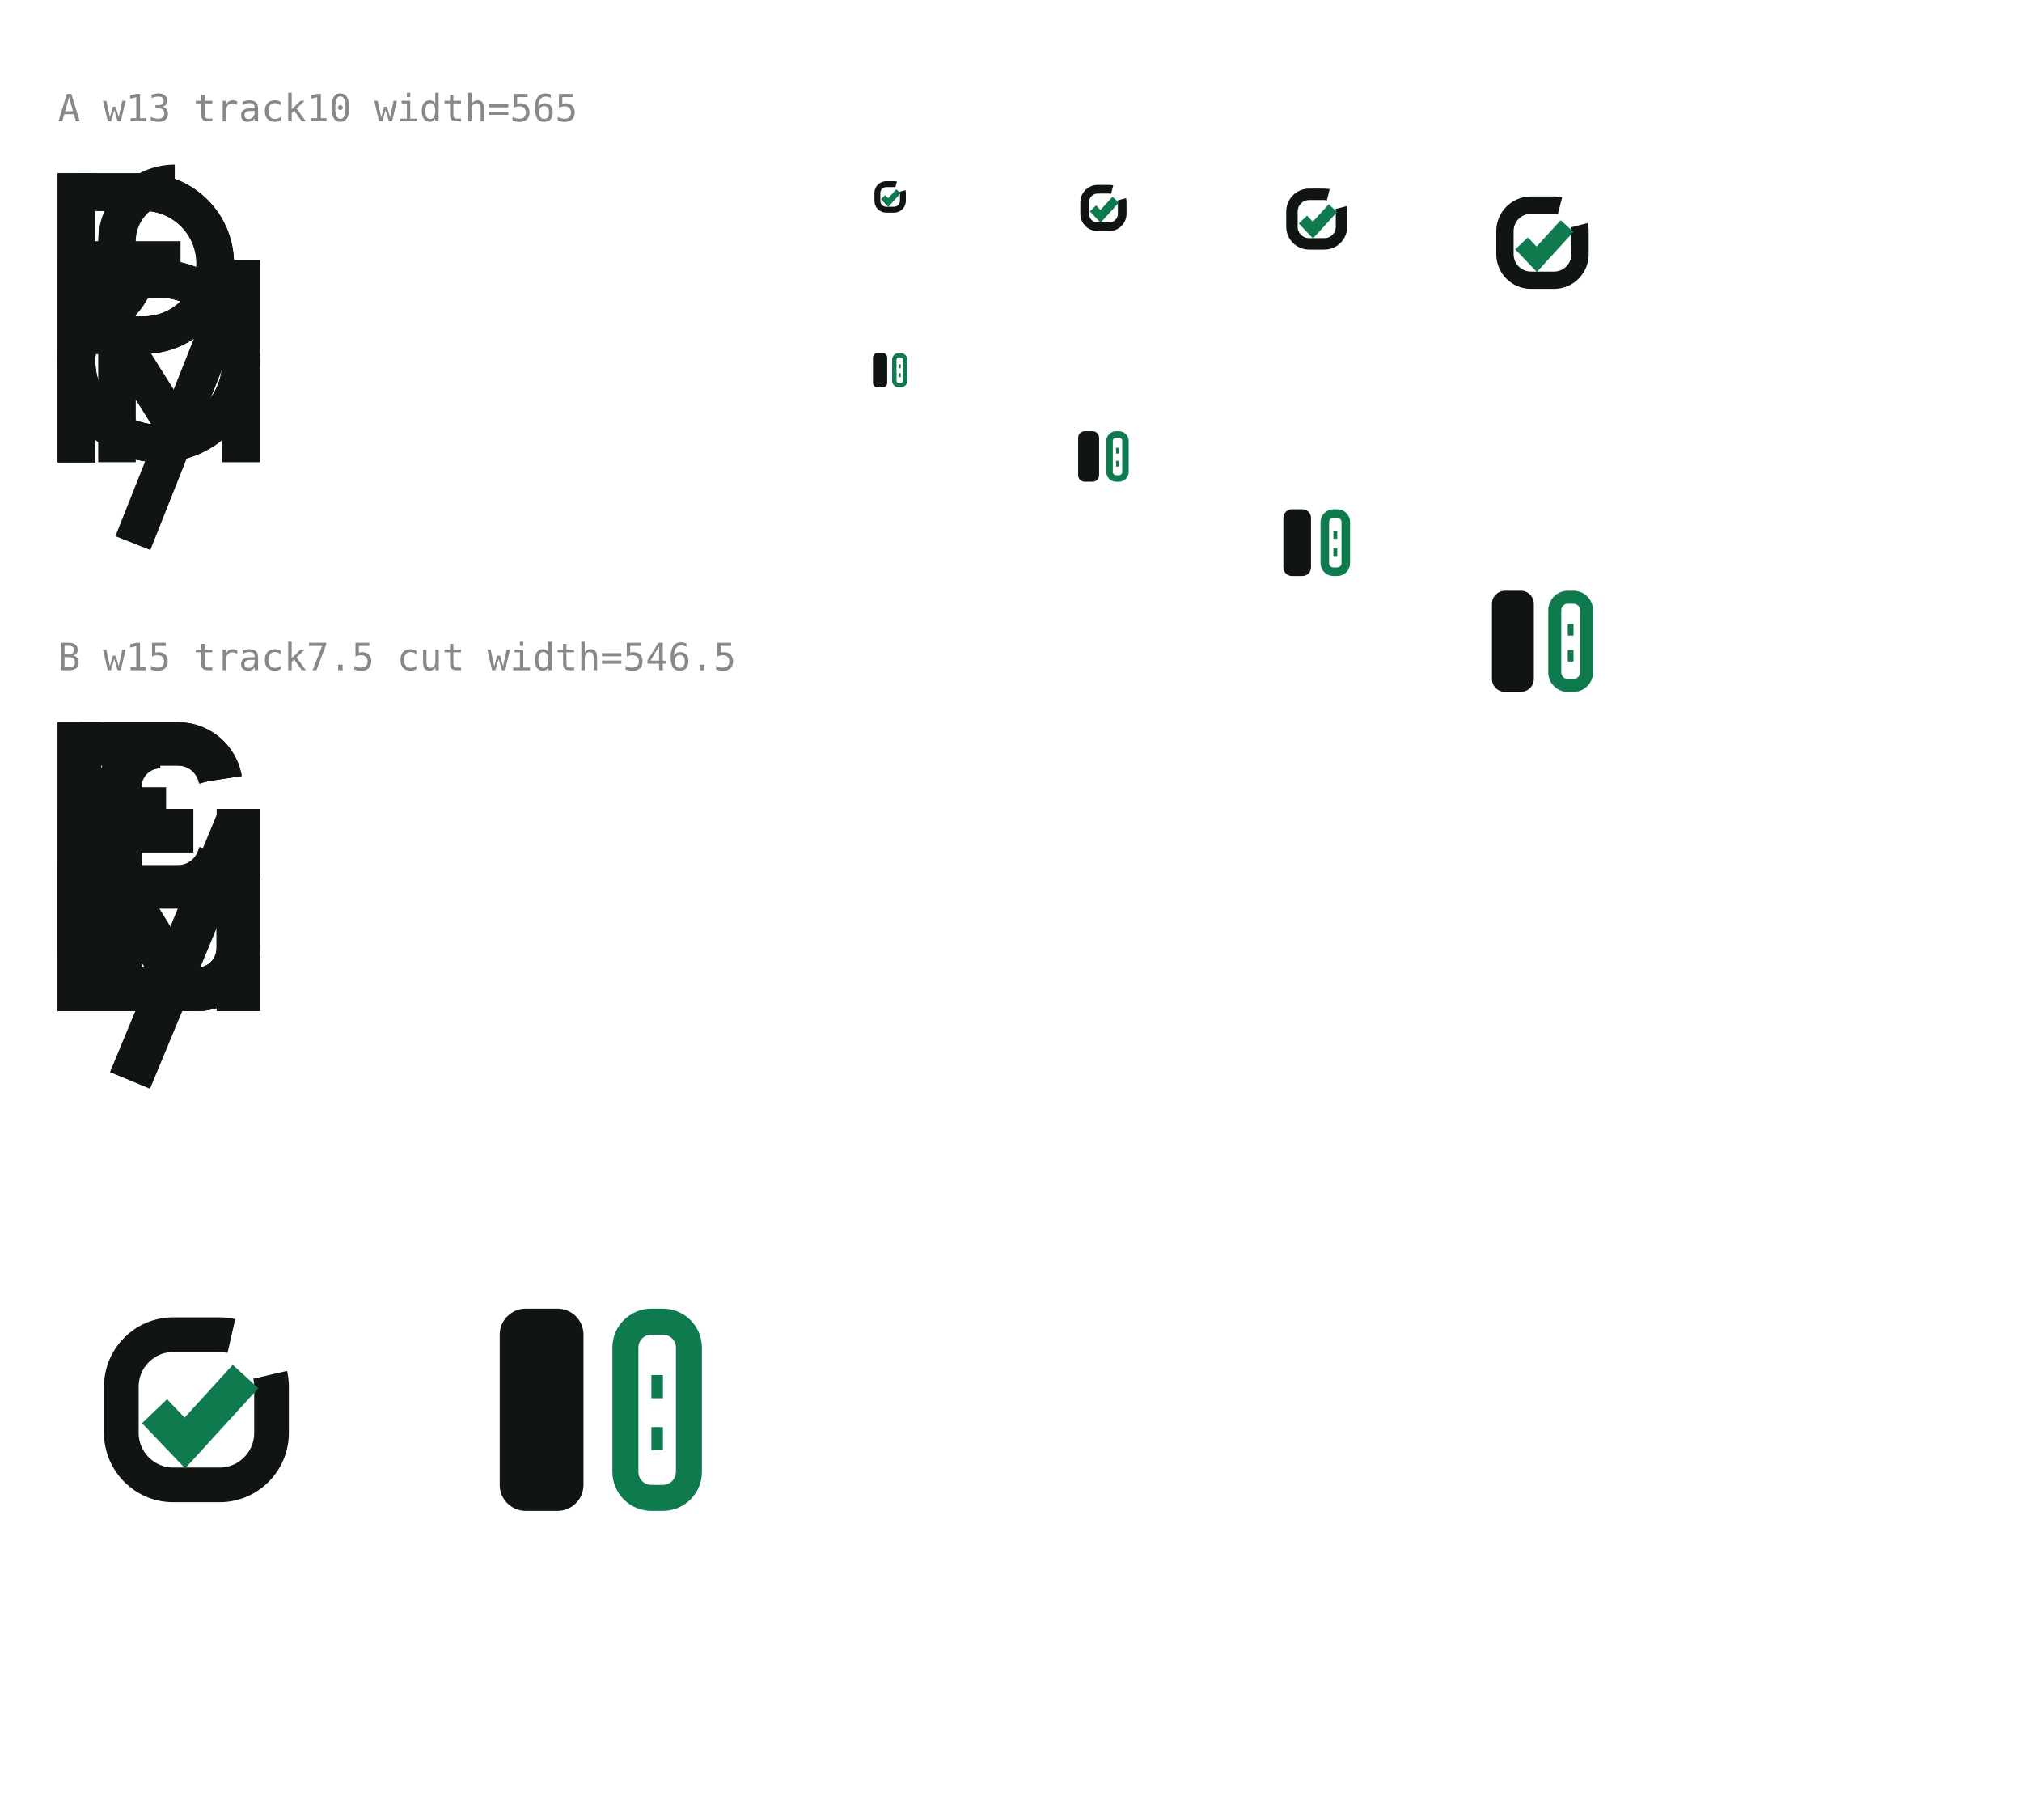
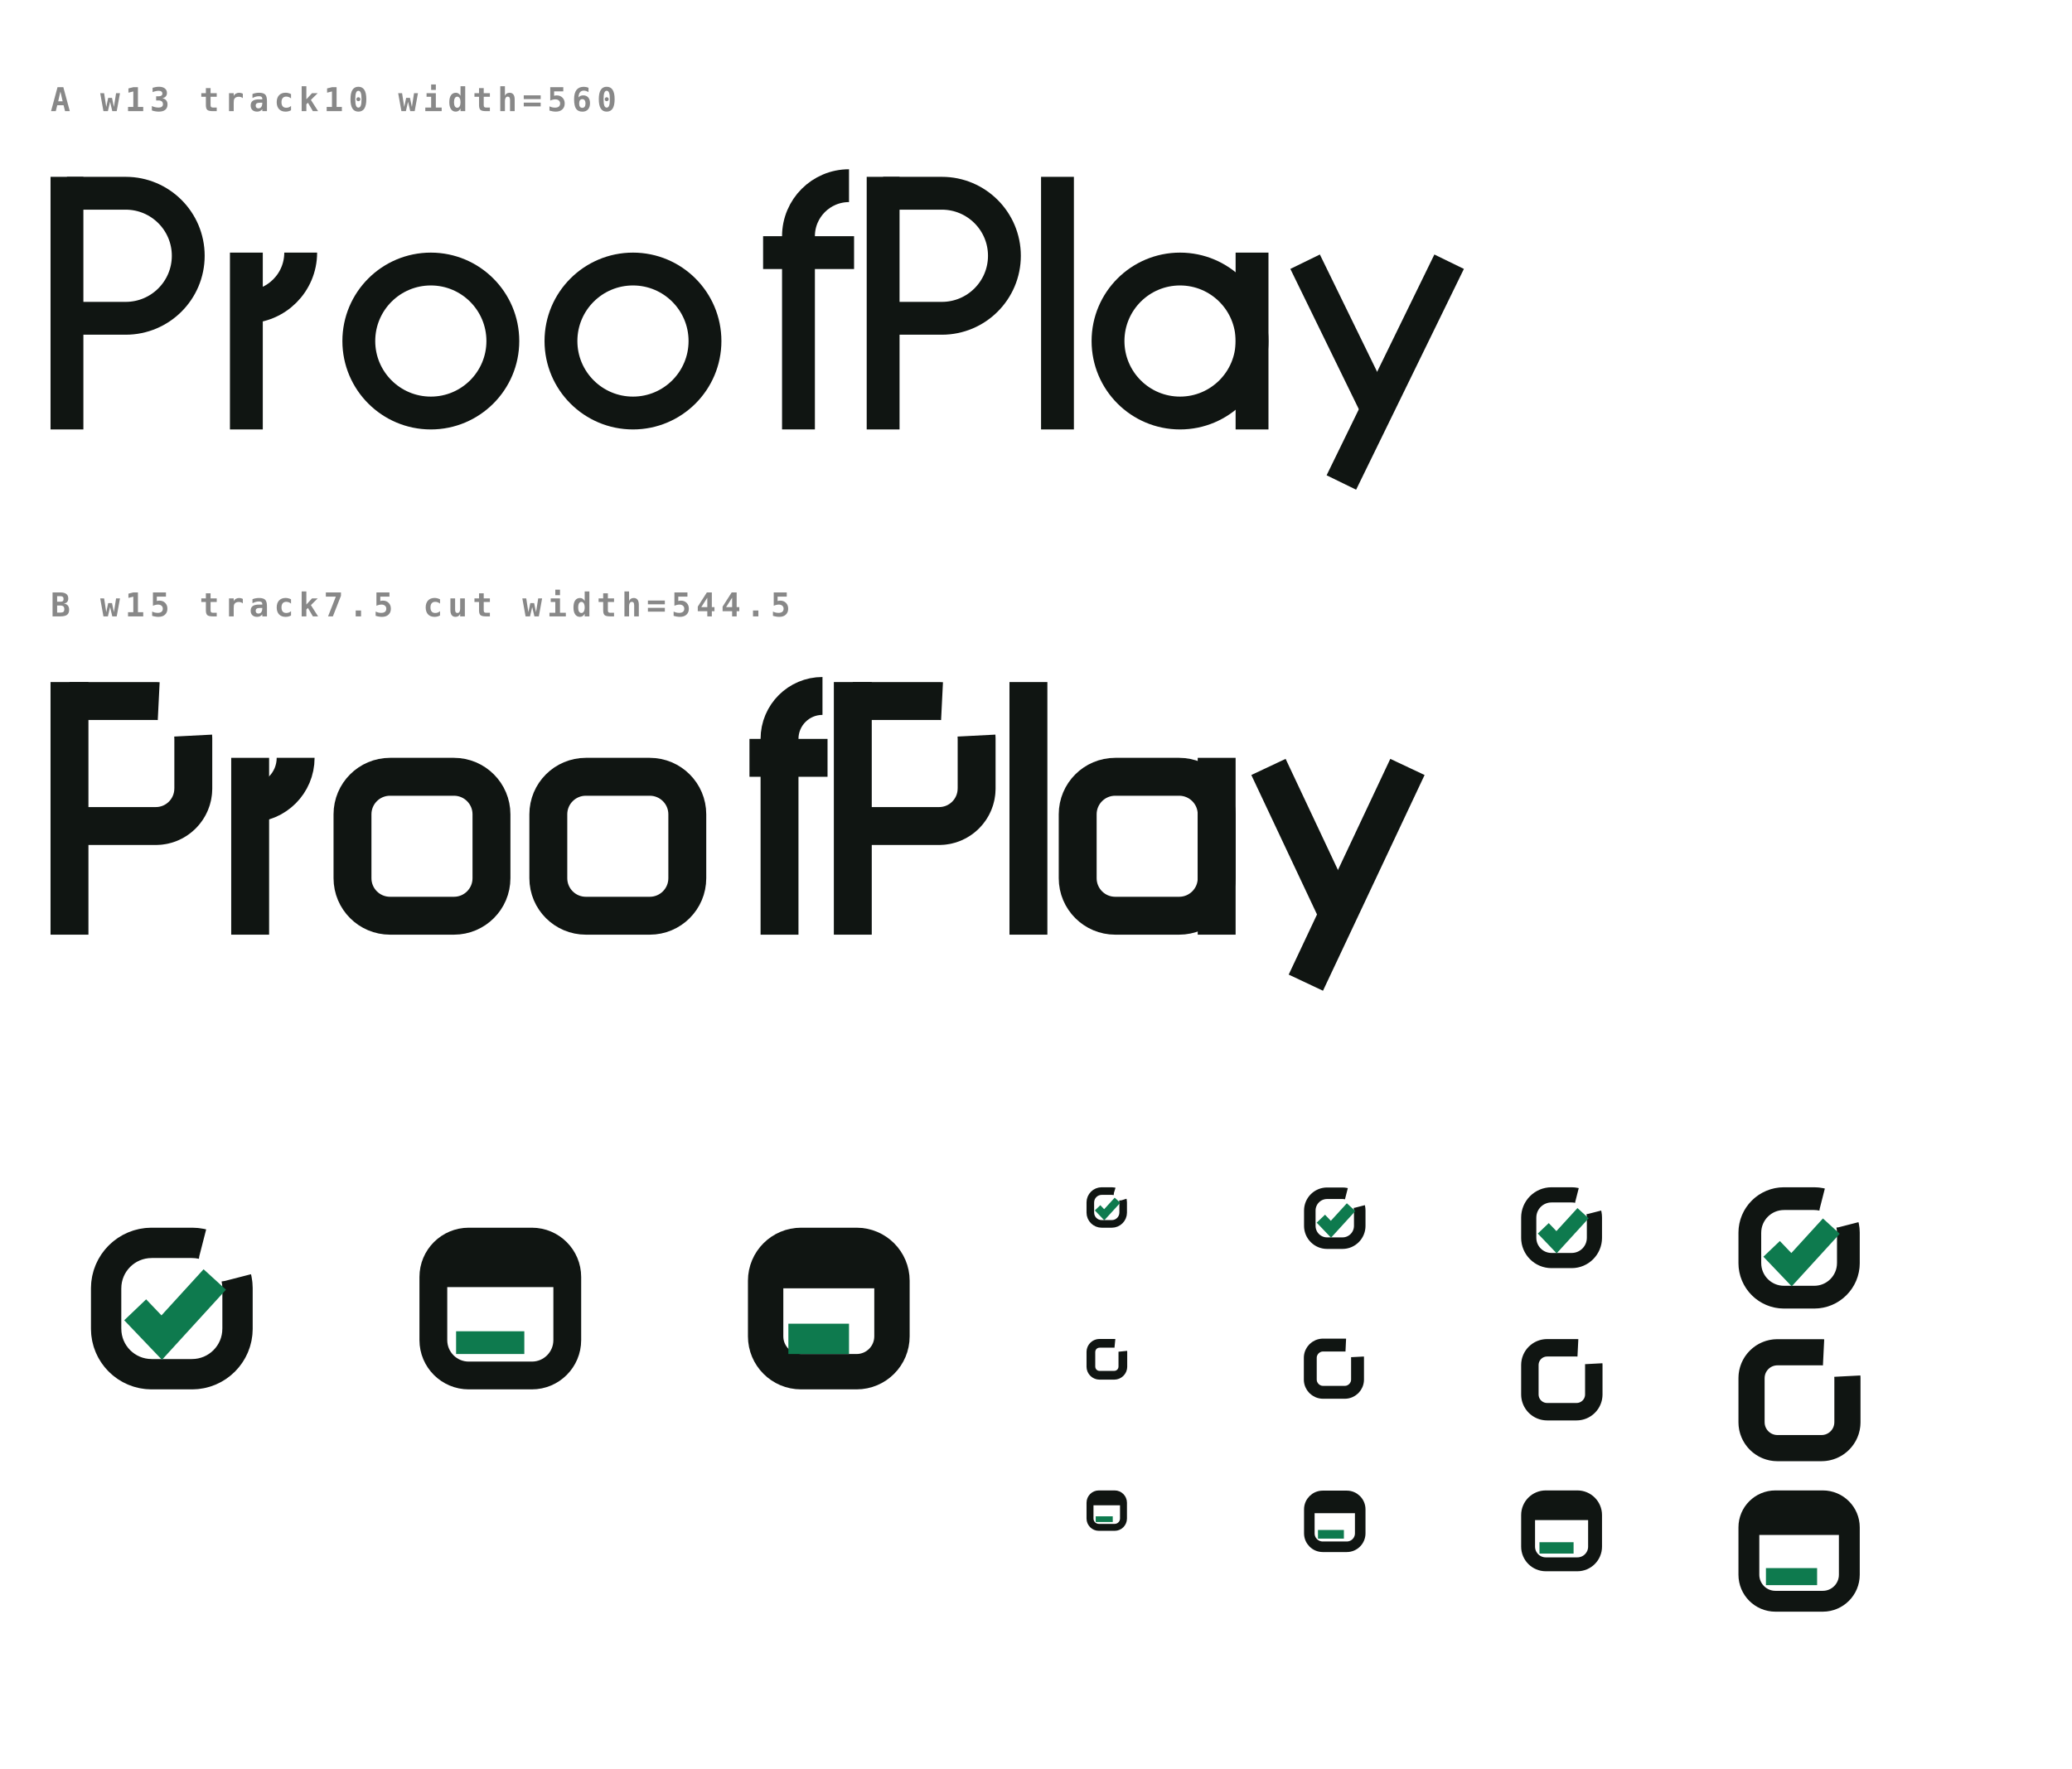
- <svg xmlns="http://www.w3.org/2000/svg" width="700" height="630" viewBox="0 0 700 630" role="img" aria-label="proof sheet">
-   <g transform="translate(20 60) scale(1)">
-     <path d="M 6.5 0 L 6.5 100" fill="none" stroke="#101512" stroke-width="13" stroke-linecap="butt" stroke-linejoin="miter" />
-     <path d="M 6.5 6.5 L 29.75 6.5 A 24.75 24.75 0 0 1 54.5 31.25 L 54.5 31.25 A 24.75 24.75 0 0 1 29.75 56 L 6.5 56" fill="none" stroke="#101512" stroke-width="13" stroke-linecap="butt" stroke-linejoin="miter" />
-     <path d="M 6.5 30 L 6.5 100" fill="none" stroke="#101512" stroke-width="13" stroke-linecap="butt" stroke-linejoin="miter" />
-     <path d="M 6.5 51.5 A 21.5 21.5 0 0 0 28 30" fill="none" stroke="#101512" stroke-width="13" stroke-linecap="butt" stroke-linejoin="miter" />
-     <path d="M 35 36.5 L 35 36.5 A 28.5 28.5 0 0 1 63.5 65 L 63.5 65 A 28.5 28.5 0 0 1 35 93.5 L 35 93.5 A 28.5 28.5 0 0 1 6.5 65 L 6.5 65 A 28.5 28.5 0 0 1 35 36.5 Z" fill="none" stroke="#101512" stroke-width="13" stroke-linecap="butt" stroke-linejoin="miter" />
-     <path d="M 35 36.5 L 35 36.5 A 28.5 28.5 0 0 1 63.5 65 L 63.5 65 A 28.5 28.5 0 0 1 35 93.5 L 35 93.5 A 28.5 28.5 0 0 1 6.5 65 L 6.5 65 A 28.5 28.5 0 0 1 35 36.5 Z" fill="none" stroke="#101512" stroke-width="13" stroke-linecap="butt" stroke-linejoin="miter" />
-     <path d="M 20.5 100 L 20.5 23.5 A 20 20 0 0 1 40.5 3.5" fill="none" stroke="#101512" stroke-width="13" stroke-linecap="butt" stroke-linejoin="miter" />
-     <path d="M 6.5 30 L 42.5 30" fill="none" stroke="#101512" stroke-width="13" stroke-linecap="butt" stroke-linejoin="miter" />
-     <path d="M 6.5 0 L 6.5 100" fill="none" stroke="#101512" stroke-width="13" stroke-linecap="butt" stroke-linejoin="miter" />
-     <path d="M 6.5 6.5 L 29.75 6.5 A 24.75 24.75 0 0 1 54.5 31.25 L 54.5 31.25 A 24.75 24.75 0 0 1 29.75 56 L 6.5 56" fill="none" stroke="#101512" stroke-width="13" stroke-linecap="butt" stroke-linejoin="miter" />
-     <path d="M 6.5 0 L 6.5 100" fill="none" stroke="#101512" stroke-width="13" stroke-linecap="butt" stroke-linejoin="miter" />
-     <path d="M 35 36.5 L 35 36.5 A 28.5 28.5 0 0 1 63.5 65 L 63.5 65 A 28.5 28.5 0 0 1 35 93.5 L 35 93.5 A 28.5 28.5 0 0 1 6.5 65 L 6.5 65 A 28.5 28.5 0 0 1 35 36.5 Z" fill="none" stroke="#101512" stroke-width="13" stroke-linecap="butt" stroke-linejoin="miter" />
-     <path d="M 63.5 30 L 63.5 100" fill="none" stroke="#101512" stroke-width="13" stroke-linecap="butt" stroke-linejoin="miter" />
-     <path d="M 6.5 33.6 L 42 90" fill="none" stroke="#101512" stroke-width="13" stroke-linecap="butt" stroke-linejoin="miter" />
-     <path d="M 63.5 33.6 L 26 128" fill="none" stroke="#101512" stroke-width="13" stroke-linecap="butt" stroke-linejoin="miter" />
+ <svg xmlns="http://www.w3.org/2000/svg" width="820" height="700" viewBox="0 0 820 700" role="img" aria-label="proof sheet">
+   <g transform="translate(20 70) scale(1)">
+     <g transform="translate(0 0)">
+       <path d="M 6.5 0 L 6.5 100" fill="none" stroke="#101512" stroke-width="13" stroke-linecap="butt" stroke-linejoin="miter" />
+       <path d="M 6.5 6.5 L 29.75 6.5 A 24.75 24.75 0 0 1 54.5 31.25 L 54.5 31.25 A 24.75 24.75 0 0 1 29.75 56 L 6.5 56" fill="none" stroke="#101512" stroke-width="13" stroke-linecap="butt" stroke-linejoin="miter" />
+     </g>
+     <g transform="translate(71 0)">
+       <path d="M 6.5 30 L 6.5 100" fill="none" stroke="#101512" stroke-width="13" stroke-linecap="butt" stroke-linejoin="miter" />
+       <path d="M 6.5 51.5 A 21.5 21.5 0 0 0 28 30" fill="none" stroke="#101512" stroke-width="13" stroke-linecap="butt" stroke-linejoin="miter" />
+     </g>
+     <g transform="translate(115.5 0)">
+       <path d="M 35 36.5 L 35 36.5 A 28.5 28.5 0 0 1 63.5 65 L 63.5 65 A 28.5 28.5 0 0 1 35 93.5 L 35 93.5 A 28.5 28.5 0 0 1 6.5 65 L 6.5 65 A 28.5 28.5 0 0 1 35 36.5 Z" fill="none" stroke="#101512" stroke-width="13" stroke-linecap="butt" stroke-linejoin="miter" />
+     </g>
+     <g transform="translate(195.5 0)">
+       <path d="M 35 36.5 L 35 36.5 A 28.5 28.5 0 0 1 63.5 65 L 63.5 65 A 28.5 28.5 0 0 1 35 93.5 L 35 93.5 A 28.5 28.5 0 0 1 6.5 65 L 6.5 65 A 28.5 28.5 0 0 1 35 36.5 Z" fill="none" stroke="#101512" stroke-width="13" stroke-linecap="butt" stroke-linejoin="miter" />
+     </g>
+     <g transform="translate(275.5 0)">
+       <path d="M 20.5 100 L 20.5 23.5 A 20 20 0 0 1 40.5 3.5" fill="none" stroke="#101512" stroke-width="13" stroke-linecap="butt" stroke-linejoin="miter" />
+       <path d="M 6.5 30 L 42.5 30" fill="none" stroke="#101512" stroke-width="13" stroke-linecap="butt" stroke-linejoin="miter" />
+     </g>
+     <g transform="translate(323 0)">
+       <path d="M 6.5 0 L 6.5 100" fill="none" stroke="#101512" stroke-width="13" stroke-linecap="butt" stroke-linejoin="miter" />
+       <path d="M 6.5 6.5 L 29.75 6.5 A 24.75 24.75 0 0 1 54.5 31.25 L 54.5 31.25 A 24.75 24.75 0 0 1 29.75 56 L 6.5 56" fill="none" stroke="#101512" stroke-width="13" stroke-linecap="butt" stroke-linejoin="miter" />
+     </g>
+     <g transform="translate(392 0)">
+       <path d="M 6.5 0 L 6.5 100" fill="none" stroke="#101512" stroke-width="13" stroke-linecap="butt" stroke-linejoin="miter" />
+     </g>
+     <g transform="translate(412 0)">
+       <path d="M 35 36.5 L 35 36.5 A 28.5 28.5 0 0 1 63.5 65 L 63.5 65 A 28.5 28.5 0 0 1 35 93.5 L 35 93.5 A 28.5 28.5 0 0 1 6.5 65 L 6.5 65 A 28.5 28.5 0 0 1 35 36.5 Z" fill="none" stroke="#101512" stroke-width="13" stroke-linecap="butt" stroke-linejoin="miter" />
+       <path d="M 63.5 30 L 63.5 100" fill="none" stroke="#101512" stroke-width="13" stroke-linecap="butt" stroke-linejoin="miter" />
+     </g>
+     <g transform="translate(490 0)">
+       <path d="M 6.5 33.6 L 35 92" fill="none" stroke="#101512" stroke-width="13" stroke-linecap="butt" stroke-linejoin="miter" />
+       <path d="M 63.5 33.6 L 20.85 121" fill="none" stroke="#101512" stroke-width="13" stroke-linecap="butt" stroke-linejoin="miter" />
+     </g>
  </g>
-   <text x="20" y="42" font-family="monospace" font-size="13" fill="#888">A  w13 track10 width=565</text>
-   <g transform="translate(20 250) scale(1)">
-     <path d="M 7.5 0 L 7.5 100" fill="none" stroke="#101512" stroke-width="15" stroke-linecap="butt" stroke-linejoin="miter" />
-     <path d="M 7.5 7.5 L 41.65 7.5 A 14.85 14.85 0 0 1 56.5 22.35 L 56.5 42.15 A 14.85 14.85 0 0 1 41.65 57 L 7.5 57" fill="none" stroke="#101512" stroke-width="15" stroke-linecap="butt" stroke-linejoin="miter" stroke-dasharray="109.75 25" stroke-dashoffset="54.88" />
-     <path d="M 7.5 30 L 7.5 100" fill="none" stroke="#101512" stroke-width="15" stroke-linecap="butt" stroke-linejoin="miter" />
-     <path d="M 7.5 48 A 18 18 0 0 0 25.5 30" fill="none" stroke="#101512" stroke-width="15" stroke-linecap="butt" stroke-linejoin="miter" stroke-dasharray="25.45 20.82" stroke-dashoffset="3.73" />
-     <path d="M 21.8 37.5 L 48.2 37.5 A 14.3 14.3 0 0 1 62.5 51.8 L 62.5 78.2 A 14.3 14.3 0 0 1 48.2 92.5 L 21.8 92.5 A 14.3 14.3 0 0 1 7.5 78.2 L 7.5 51.8 A 14.3 14.3 0 0 1 21.8 37.5 Z" fill="none" stroke="#101512" stroke-width="15" stroke-linecap="butt" stroke-linejoin="miter" stroke-dasharray="170.45 25" stroke-dashoffset="145.32" />
-     <path d="M 21.8 37.5 L 48.2 37.5 A 14.3 14.3 0 0 1 62.5 51.8 L 62.5 78.2 A 14.3 14.3 0 0 1 48.2 92.5 L 21.8 92.5 A 14.3 14.3 0 0 1 7.5 78.2 L 7.5 51.8 A 14.3 14.3 0 0 1 21.8 37.5 Z" fill="none" stroke="#101512" stroke-width="15" stroke-linecap="butt" stroke-linejoin="miter" stroke-dasharray="170.45 25" stroke-dashoffset="145.32" />
-     <path d="M 21.5 100 L 21.5 22.5 A 14 14 0 0 1 35.5 8.5" fill="none" stroke="#101512" stroke-width="15" stroke-linecap="butt" stroke-linejoin="miter" />
-     <path d="M 11.7 30 L 37.5 30" fill="none" stroke="#101512" stroke-width="15" stroke-linecap="butt" stroke-linejoin="miter" />
-     <path d="M 7.5 0 L 7.5 100" fill="none" stroke="#101512" stroke-width="15" stroke-linecap="butt" stroke-linejoin="miter" />
-     <path d="M 7.5 7.5 L 41.65 7.5 A 14.85 14.85 0 0 1 56.5 22.35 L 56.5 42.15 A 14.85 14.85 0 0 1 41.65 57 L 7.5 57" fill="none" stroke="#101512" stroke-width="15" stroke-linecap="butt" stroke-linejoin="miter" stroke-dasharray="109.75 25" stroke-dashoffset="54.88" />
-     <path d="M 7.5 0 L 7.5 100" fill="none" stroke="#101512" stroke-width="15" stroke-linecap="butt" stroke-linejoin="miter" />
-     <path d="M 21.8 37.5 L 48.2 37.5 A 14.3 14.3 0 0 1 62.5 51.8 L 62.5 78.2 A 14.3 14.3 0 0 1 48.2 92.5 L 21.8 92.5 A 14.3 14.3 0 0 1 7.5 78.2 L 7.5 51.8 A 14.3 14.3 0 0 1 21.8 37.5 Z" fill="none" stroke="#101512" stroke-width="15" stroke-linecap="butt" stroke-linejoin="miter" stroke-dasharray="170.45 25" stroke-dashoffset="145.32" />
-     <path d="M 62.5 30 L 62.5 100" fill="none" stroke="#101512" stroke-width="15" stroke-linecap="butt" stroke-linejoin="miter" />
-     <path d="M 7.5 33.6 L 42 90" fill="none" stroke="#101512" stroke-width="15" stroke-linecap="butt" stroke-linejoin="miter" />
-     <path d="M 62.5 33.6 L 25 124" fill="none" stroke="#101512" stroke-width="15" stroke-linecap="butt" stroke-linejoin="miter" />
+   <text x="20" y="44" text-anchor="start" font-family="ui-monospace, SFMono-Regular, Menlo, monospace" font-size="13" letter-spacing="2" font-weight="700" fill="#888888">A  w13 track10  width=560</text>
+   <g transform="translate(20 270) scale(1)">
+     <g transform="translate(0 0)">
+       <path d="M 7.5 0 L 7.5 100" fill="none" stroke="#101512" stroke-width="15" stroke-linecap="butt" stroke-linejoin="miter" />
+       <path d="M 7.5 7.5 L 41.65 7.5 A 14.85 14.85 0 0 1 56.5 22.35 L 56.5 42.15 A 14.85 14.85 0 0 1 41.65 57 L 7.5 57" fill="none" stroke="#101512" stroke-width="15" stroke-linecap="butt" stroke-linejoin="miter" stroke-dasharray="113.75 21" stroke-dashoffset="78.44" />
+     </g>
+     <g transform="translate(71.5 0)">
+       <path d="M 7.5 30 L 7.5 100" fill="none" stroke="#101512" stroke-width="15" stroke-linecap="butt" stroke-linejoin="miter" />
+       <path d="M 7.5 48 A 18 18 0 0 0 25.5 30" fill="none" stroke="#101512" stroke-width="15" stroke-linecap="butt" stroke-linejoin="miter" />
+     </g>
+     <g transform="translate(112 0)">
+       <path d="M 22.35 37.5 L 47.65 37.5 A 14.85 14.85 0 0 1 62.5 52.35 L 62.5 77.65 A 14.85 14.85 0 0 1 47.65 92.5 L 22.35 92.5 A 14.85 14.85 0 0 1 7.5 77.65 L 7.5 52.35 A 14.85 14.85 0 0 1 22.35 37.5 Z" fill="none" stroke="#101512" stroke-width="15" stroke-linecap="butt" stroke-linejoin="miter" />
+     </g>
+     <g transform="translate(189.5 0)">
+       <path d="M 22.35 37.5 L 47.65 37.5 A 14.85 14.85 0 0 1 62.5 52.35 L 62.5 77.65 A 14.85 14.85 0 0 1 47.65 92.5 L 22.35 92.5 A 14.85 14.85 0 0 1 7.5 77.65 L 7.5 52.35 A 14.85 14.85 0 0 1 22.35 37.5 Z" fill="none" stroke="#101512" stroke-width="15" stroke-linecap="butt" stroke-linejoin="miter" />
+     </g>
+     <g transform="translate(267 0)">
+       <path d="M 21.5 100 L 21.5 22.5 A 17 17 0 0 1 38.5 5.5" fill="none" stroke="#101512" stroke-width="15" stroke-linecap="butt" stroke-linejoin="miter" />
+       <path d="M 9.6 30 L 40.5 30" fill="none" stroke="#101512" stroke-width="15" stroke-linecap="butt" stroke-linejoin="miter" />
+     </g>
+     <g transform="translate(310 0)">
+       <path d="M 7.5 0 L 7.5 100" fill="none" stroke="#101512" stroke-width="15" stroke-linecap="butt" stroke-linejoin="miter" />
+       <path d="M 7.5 7.5 L 41.65 7.5 A 14.85 14.85 0 0 1 56.5 22.35 L 56.5 42.15 A 14.85 14.85 0 0 1 41.65 57 L 7.5 57" fill="none" stroke="#101512" stroke-width="15" stroke-linecap="butt" stroke-linejoin="miter" stroke-dasharray="113.75 21" stroke-dashoffset="78.44" />
+     </g>
+     <g transform="translate(379.5 0)">
+       <path d="M 7.5 0 L 7.5 100" fill="none" stroke="#101512" stroke-width="15" stroke-linecap="butt" stroke-linejoin="miter" />
+     </g>
+     <g transform="translate(399 0)">
+       <path d="M 22.35 37.5 L 47.65 37.5 A 14.85 14.85 0 0 1 62.5 52.35 L 62.5 77.65 A 14.85 14.85 0 0 1 47.65 92.5 L 22.35 92.5 A 14.85 14.85 0 0 1 7.5 77.65 L 7.5 52.35 A 14.85 14.85 0 0 1 22.35 37.5 Z" fill="none" stroke="#101512" stroke-width="15" stroke-linecap="butt" stroke-linejoin="miter" />
+       <path d="M 62.5 30 L 62.5 100" fill="none" stroke="#101512" stroke-width="15" stroke-linecap="butt" stroke-linejoin="miter" />
+     </g>
+     <g transform="translate(474.5 0)">
+       <path d="M 7.5 33.6 L 35 92" fill="none" stroke="#101512" stroke-width="15" stroke-linecap="butt" stroke-linejoin="miter" />
+       <path d="M 62.5 33.6 L 22.29 119" fill="none" stroke="#101512" stroke-width="15" stroke-linecap="butt" stroke-linejoin="miter" />
+     </g>
  </g>
-   <text x="20" y="232" font-family="monospace" font-size="13" fill="#888">B  w15 track7.5 cut width=546.5</text>
-   <g transform="translate(20 440)">
+   <text x="20" y="244" text-anchor="start" font-family="ui-monospace, SFMono-Regular, Menlo, monospace" font-size="13" letter-spacing="2" font-weight="700" fill="#888888">B  w15 track7.5 cut  width=544.5</text>
+   <g transform="translate(20 470)">
    <path d="M 40 22 L 56 22 A 18 18 0 0 1 74 40 L 74 56 A 18 18 0 0 1 56 74 L 40 74 A 18 18 0 0 1 22 56 L 22 40 A 18 18 0 0 1 40 22 Z" fill="none" stroke="#101512" stroke-width="12" stroke-linecap="butt" stroke-linejoin="miter" stroke-dasharray="157.1 20" stroke-dashoffset="136.96" />
    <path d="M 33.5 48.5 L 44 59.5 L 65 36.5" fill="none" stroke="#0E7A4E" stroke-width="12" stroke-linecap="butt" stroke-linejoin="miter" />
  </g>
-   <g transform="translate(160 440)">
-     <rect x="13" y="13" width="29" height="70" rx="9" fill="#101512" />
-     <path d="M 65.5 17.5 L 69.5 17.5 A 9 9 0 0 1 78.5 26.5 L 78.5 69.5 A 9 9 0 0 1 69.5 78.5 L 65.5 78.5 A 9 9 0 0 1 56.5 69.5 L 56.5 26.5 A 9 9 0 0 1 65.5 17.5 Z" fill="none" stroke="#0E7A4E" stroke-width="9" stroke-linecap="butt" stroke-linejoin="miter" />
-     <path d="M 65.5 40 L 69.5 40" fill="none" stroke="#0E7A4E" stroke-width="8" stroke-linecap="butt" stroke-linejoin="miter" />
-     <path d="M 65.5 58 L 69.5 58" fill="none" stroke="#0E7A4E" stroke-width="8" stroke-linecap="butt" stroke-linejoin="miter" />
+   <g transform="translate(150 470)">
+     <path d="M 21.5 30 A 8.5 8.5 0 0 1 30 21.5 L 66 21.5 A 8.5 8.5 0 0 1 74.5 30 L 74.5 39.52 L 21.5 39.52 Z" fill="#101512" />
+     <path d="M 35.5 21.5 L 60.5 21.5 A 14 14 0 0 1 74.5 35.5 L 74.5 60.5 A 14 14 0 0 1 60.5 74.5 L 35.5 74.5 A 14 14 0 0 1 21.5 60.5 L 21.5 35.5 A 14 14 0 0 1 35.5 21.5 Z" fill="none" stroke="#101512" stroke-width="11" stroke-linecap="butt" stroke-linejoin="miter" />
+     <path d="M 30.5 61.5 L 57.5 61.5" fill="none" stroke="#0E7A4E" stroke-width="9" stroke-linecap="butt" stroke-linejoin="miter" />
  </g>
-   <g transform="translate(300 60) scale(0.17)">
+   <g transform="translate(280 470)">
+     <path d="M 23 30 A 7 7 0 0 1 30 23 L 66 23 A 7 7 0 0 1 73 30 L 73 40 L 23 40 Z" fill="#101512" />
+     <path d="M 37 23 L 59 23 A 14 14 0 0 1 73 37 L 73 59 A 14 14 0 0 1 59 73 L 37 73 A 14 14 0 0 1 23 59 L 23 37 A 14 14 0 0 1 37 23 Z" fill="none" stroke="#101512" stroke-width="14" stroke-linecap="butt" stroke-linejoin="miter" />
+     <path d="M 32 60 L 56 60" fill="none" stroke="#0E7A4E" stroke-width="12" stroke-linecap="butt" stroke-linejoin="miter" />
+   </g>
+   <g transform="translate(426 466) scale(0.25)">
    <path d="M 40 22 L 56 22 A 18 18 0 0 1 74 40 L 74 56 A 18 18 0 0 1 56 74 L 40 74 A 18 18 0 0 1 22 56 L 22 40 A 18 18 0 0 1 40 22 Z" fill="none" stroke="#101512" stroke-width="12" stroke-linecap="butt" stroke-linejoin="miter" stroke-dasharray="157.1 20" stroke-dashoffset="136.96" />
    <path d="M 33.5 48.5 L 44 59.5 L 65 36.5" fill="none" stroke="#0E7A4E" stroke-width="12" stroke-linecap="butt" stroke-linejoin="miter" />
  </g>
-   <g transform="translate(300 120) scale(0.17)">
-     <rect x="13" y="13" width="29" height="70" rx="9" fill="#101512" />
-     <path d="M 65.5 17.5 L 69.5 17.5 A 9 9 0 0 1 78.5 26.5 L 78.5 69.5 A 9 9 0 0 1 69.5 78.5 L 65.5 78.5 A 9 9 0 0 1 56.5 69.5 L 56.5 26.5 A 9 9 0 0 1 65.5 17.5 Z" fill="none" stroke="#0E7A4E" stroke-width="9" stroke-linecap="butt" stroke-linejoin="miter" />
-     <path d="M 65.5 40 L 69.5 40" fill="none" stroke="#0E7A4E" stroke-width="8" stroke-linecap="butt" stroke-linejoin="miter" />
-     <path d="M 65.5 58 L 69.5 58" fill="none" stroke="#0E7A4E" stroke-width="8" stroke-linecap="butt" stroke-linejoin="miter" />
+   <g transform="translate(430 523.14) scale(0.23)">
+     <path d="M 22.35 37.5 L 47.65 37.5 A 14.85 14.85 0 0 1 62.5 52.35 L 62.5 77.65 A 14.85 14.85 0 0 1 47.65 92.5 L 22.35 92.5 A 14.85 14.85 0 0 1 7.5 77.65 L 7.5 52.35 A 14.85 14.85 0 0 1 22.35 37.5 Z" fill="none" stroke="#101512" stroke-width="15" stroke-linecap="butt" stroke-linejoin="miter" stroke-dasharray="173.51 21" stroke-dashoffset="147.04" />
  </g>
-   <g transform="translate(370 60) scale(0.25)">
+   <g transform="translate(426 586) scale(0.25)">
+     <path d="M 21.5 30 A 8.5 8.5 0 0 1 30 21.5 L 66 21.5 A 8.5 8.5 0 0 1 74.5 30 L 74.5 39.52 L 21.5 39.52 Z" fill="#101512" />
+     <path d="M 35.5 21.5 L 60.5 21.5 A 14 14 0 0 1 74.5 35.5 L 74.5 60.5 A 14 14 0 0 1 60.5 74.5 L 35.5 74.5 A 14 14 0 0 1 21.5 60.5 L 21.5 35.5 A 14 14 0 0 1 35.5 21.5 Z" fill="none" stroke="#101512" stroke-width="11" stroke-linecap="butt" stroke-linejoin="miter" />
+     <path d="M 30.5 61.5 L 57.5 61.5" fill="none" stroke="#0E7A4E" stroke-width="9" stroke-linecap="butt" stroke-linejoin="miter" />
+   </g>
+   <g transform="translate(510 464) scale(0.38)">
    <path d="M 40 22 L 56 22 A 18 18 0 0 1 74 40 L 74 56 A 18 18 0 0 1 56 74 L 40 74 A 18 18 0 0 1 22 56 L 22 40 A 18 18 0 0 1 40 22 Z" fill="none" stroke="#101512" stroke-width="12" stroke-linecap="butt" stroke-linejoin="miter" stroke-dasharray="157.1 20" stroke-dashoffset="136.96" />
    <path d="M 33.5 48.5 L 44 59.5 L 65 36.5" fill="none" stroke="#0E7A4E" stroke-width="12" stroke-linecap="butt" stroke-linejoin="miter" />
  </g>
-   <g transform="translate(370 146) scale(0.25)">
-     <rect x="13" y="13" width="29" height="70" rx="9" fill="#101512" />
-     <path d="M 65.5 17.5 L 69.5 17.5 A 9 9 0 0 1 78.5 26.5 L 78.5 69.5 A 9 9 0 0 1 69.5 78.5 L 65.5 78.5 A 9 9 0 0 1 56.5 69.5 L 56.5 26.5 A 9 9 0 0 1 65.5 17.5 Z" fill="none" stroke="#0E7A4E" stroke-width="9" stroke-linecap="butt" stroke-linejoin="miter" />
-     <path d="M 65.5 40 L 69.5 40" fill="none" stroke="#0E7A4E" stroke-width="8" stroke-linecap="butt" stroke-linejoin="miter" />
-     <path d="M 65.5 58 L 69.5 58" fill="none" stroke="#0E7A4E" stroke-width="8" stroke-linecap="butt" stroke-linejoin="miter" />
+   <g transform="translate(516 519.71) scale(0.34)">
+     <path d="M 22.35 37.5 L 47.65 37.5 A 14.85 14.85 0 0 1 62.5 52.35 L 62.5 77.65 A 14.85 14.85 0 0 1 47.65 92.5 L 22.35 92.5 A 14.85 14.85 0 0 1 7.5 77.65 L 7.5 52.35 A 14.85 14.85 0 0 1 22.35 37.5 Z" fill="none" stroke="#101512" stroke-width="15" stroke-linecap="butt" stroke-linejoin="miter" stroke-dasharray="173.51 21" stroke-dashoffset="147.04" />
  </g>
-   <g transform="translate(440 60) scale(0.33)">
+   <g transform="translate(510 584) scale(0.38)">
+     <path d="M 21.5 30 A 8.5 8.5 0 0 1 30 21.5 L 66 21.5 A 8.5 8.5 0 0 1 74.5 30 L 74.5 39.52 L 21.5 39.52 Z" fill="#101512" />
+     <path d="M 35.5 21.5 L 60.5 21.5 A 14 14 0 0 1 74.5 35.5 L 74.5 60.5 A 14 14 0 0 1 60.5 74.5 L 35.5 74.5 A 14 14 0 0 1 21.5 60.5 L 21.5 35.5 A 14 14 0 0 1 35.5 21.5 Z" fill="none" stroke="#101512" stroke-width="11" stroke-linecap="butt" stroke-linejoin="miter" />
+     <path d="M 30.5 61.5 L 57.5 61.5" fill="none" stroke="#0E7A4E" stroke-width="9" stroke-linecap="butt" stroke-linejoin="miter" />
+   </g>
+   <g transform="translate(594 462) scale(0.5)">
    <path d="M 40 22 L 56 22 A 18 18 0 0 1 74 40 L 74 56 A 18 18 0 0 1 56 74 L 40 74 A 18 18 0 0 1 22 56 L 22 40 A 18 18 0 0 1 40 22 Z" fill="none" stroke="#101512" stroke-width="12" stroke-linecap="butt" stroke-linejoin="miter" stroke-dasharray="157.1 20" stroke-dashoffset="136.96" />
    <path d="M 33.5 48.5 L 44 59.5 L 65 36.5" fill="none" stroke="#0E7A4E" stroke-width="12" stroke-linecap="butt" stroke-linejoin="miter" />
  </g>
-   <g transform="translate(440 172) scale(0.33)">
-     <rect x="13" y="13" width="29" height="70" rx="9" fill="#101512" />
-     <path d="M 65.5 17.5 L 69.5 17.5 A 9 9 0 0 1 78.5 26.5 L 78.5 69.5 A 9 9 0 0 1 69.5 78.5 L 65.5 78.5 A 9 9 0 0 1 56.5 69.5 L 56.5 26.5 A 9 9 0 0 1 65.5 17.5 Z" fill="none" stroke="#0E7A4E" stroke-width="9" stroke-linecap="butt" stroke-linejoin="miter" />
-     <path d="M 65.5 40 L 69.5 40" fill="none" stroke="#0E7A4E" stroke-width="8" stroke-linecap="butt" stroke-linejoin="miter" />
-     <path d="M 65.5 58 L 69.5 58" fill="none" stroke="#0E7A4E" stroke-width="8" stroke-linecap="butt" stroke-linejoin="miter" />
+   <g transform="translate(602 516.29) scale(0.46)">
+     <path d="M 22.35 37.5 L 47.65 37.5 A 14.85 14.85 0 0 1 62.5 52.35 L 62.5 77.65 A 14.85 14.85 0 0 1 47.65 92.5 L 22.35 92.5 A 14.85 14.85 0 0 1 7.5 77.65 L 7.5 52.35 A 14.85 14.85 0 0 1 22.35 37.5 Z" fill="none" stroke="#101512" stroke-width="15" stroke-linecap="butt" stroke-linejoin="miter" stroke-dasharray="173.51 21" stroke-dashoffset="147.04" />
  </g>
-   <g transform="translate(510 60) scale(0.5)">
+   <g transform="translate(594 582) scale(0.5)">
+     <path d="M 21.5 30 A 8.5 8.5 0 0 1 30 21.5 L 66 21.5 A 8.5 8.5 0 0 1 74.5 30 L 74.5 39.52 L 21.5 39.52 Z" fill="#101512" />
+     <path d="M 35.5 21.5 L 60.5 21.5 A 14 14 0 0 1 74.5 35.5 L 74.5 60.5 A 14 14 0 0 1 60.5 74.5 L 35.5 74.5 A 14 14 0 0 1 21.5 60.5 L 21.5 35.5 A 14 14 0 0 1 35.5 21.5 Z" fill="none" stroke="#101512" stroke-width="11" stroke-linecap="butt" stroke-linejoin="miter" />
+     <path d="M 30.5 61.5 L 57.5 61.5" fill="none" stroke="#0E7A4E" stroke-width="9" stroke-linecap="butt" stroke-linejoin="miter" />
+   </g>
+   <g transform="translate(676 458) scale(0.75)">
    <path d="M 40 22 L 56 22 A 18 18 0 0 1 74 40 L 74 56 A 18 18 0 0 1 56 74 L 40 74 A 18 18 0 0 1 22 56 L 22 40 A 18 18 0 0 1 40 22 Z" fill="none" stroke="#101512" stroke-width="12" stroke-linecap="butt" stroke-linejoin="miter" stroke-dasharray="157.1 20" stroke-dashoffset="136.96" />
    <path d="M 33.5 48.5 L 44 59.5 L 65 36.5" fill="none" stroke="#0E7A4E" stroke-width="12" stroke-linecap="butt" stroke-linejoin="miter" />
  </g>
-   <g transform="translate(510 198) scale(0.5)">
-     <rect x="13" y="13" width="29" height="70" rx="9" fill="#101512" />
-     <path d="M 65.5 17.5 L 69.5 17.5 A 9 9 0 0 1 78.5 26.5 L 78.5 69.5 A 9 9 0 0 1 69.5 78.5 L 65.5 78.5 A 9 9 0 0 1 56.5 69.5 L 56.5 26.5 A 9 9 0 0 1 65.5 17.5 Z" fill="none" stroke="#0E7A4E" stroke-width="9" stroke-linecap="butt" stroke-linejoin="miter" />
-     <path d="M 65.5 40 L 69.5 40" fill="none" stroke="#0E7A4E" stroke-width="8" stroke-linecap="butt" stroke-linejoin="miter" />
-     <path d="M 65.5 58 L 69.5 58" fill="none" stroke="#0E7A4E" stroke-width="8" stroke-linecap="butt" stroke-linejoin="miter" />
+   <g transform="translate(688 509.43) scale(0.69)">
+     <path d="M 22.35 37.5 L 47.65 37.5 A 14.85 14.85 0 0 1 62.5 52.35 L 62.5 77.65 A 14.85 14.85 0 0 1 47.65 92.5 L 22.35 92.5 A 14.85 14.85 0 0 1 7.5 77.65 L 7.5 52.35 A 14.85 14.85 0 0 1 22.35 37.5 Z" fill="none" stroke="#101512" stroke-width="15" stroke-linecap="butt" stroke-linejoin="miter" stroke-dasharray="173.51 21" stroke-dashoffset="147.04" />
+   </g>
+   <g transform="translate(676 578) scale(0.75)">
+     <path d="M 21.5 30 A 8.5 8.5 0 0 1 30 21.5 L 66 21.5 A 8.5 8.5 0 0 1 74.5 30 L 74.5 39.52 L 21.5 39.52 Z" fill="#101512" />
+     <path d="M 35.5 21.5 L 60.5 21.5 A 14 14 0 0 1 74.5 35.5 L 74.5 60.5 A 14 14 0 0 1 60.5 74.5 L 35.5 74.5 A 14 14 0 0 1 21.5 60.5 L 21.5 35.5 A 14 14 0 0 1 35.5 21.5 Z" fill="none" stroke="#101512" stroke-width="11" stroke-linecap="butt" stroke-linejoin="miter" />
+     <path d="M 30.5 61.5 L 57.5 61.5" fill="none" stroke="#0E7A4E" stroke-width="9" stroke-linecap="butt" stroke-linejoin="miter" />
  </g>
</svg>
